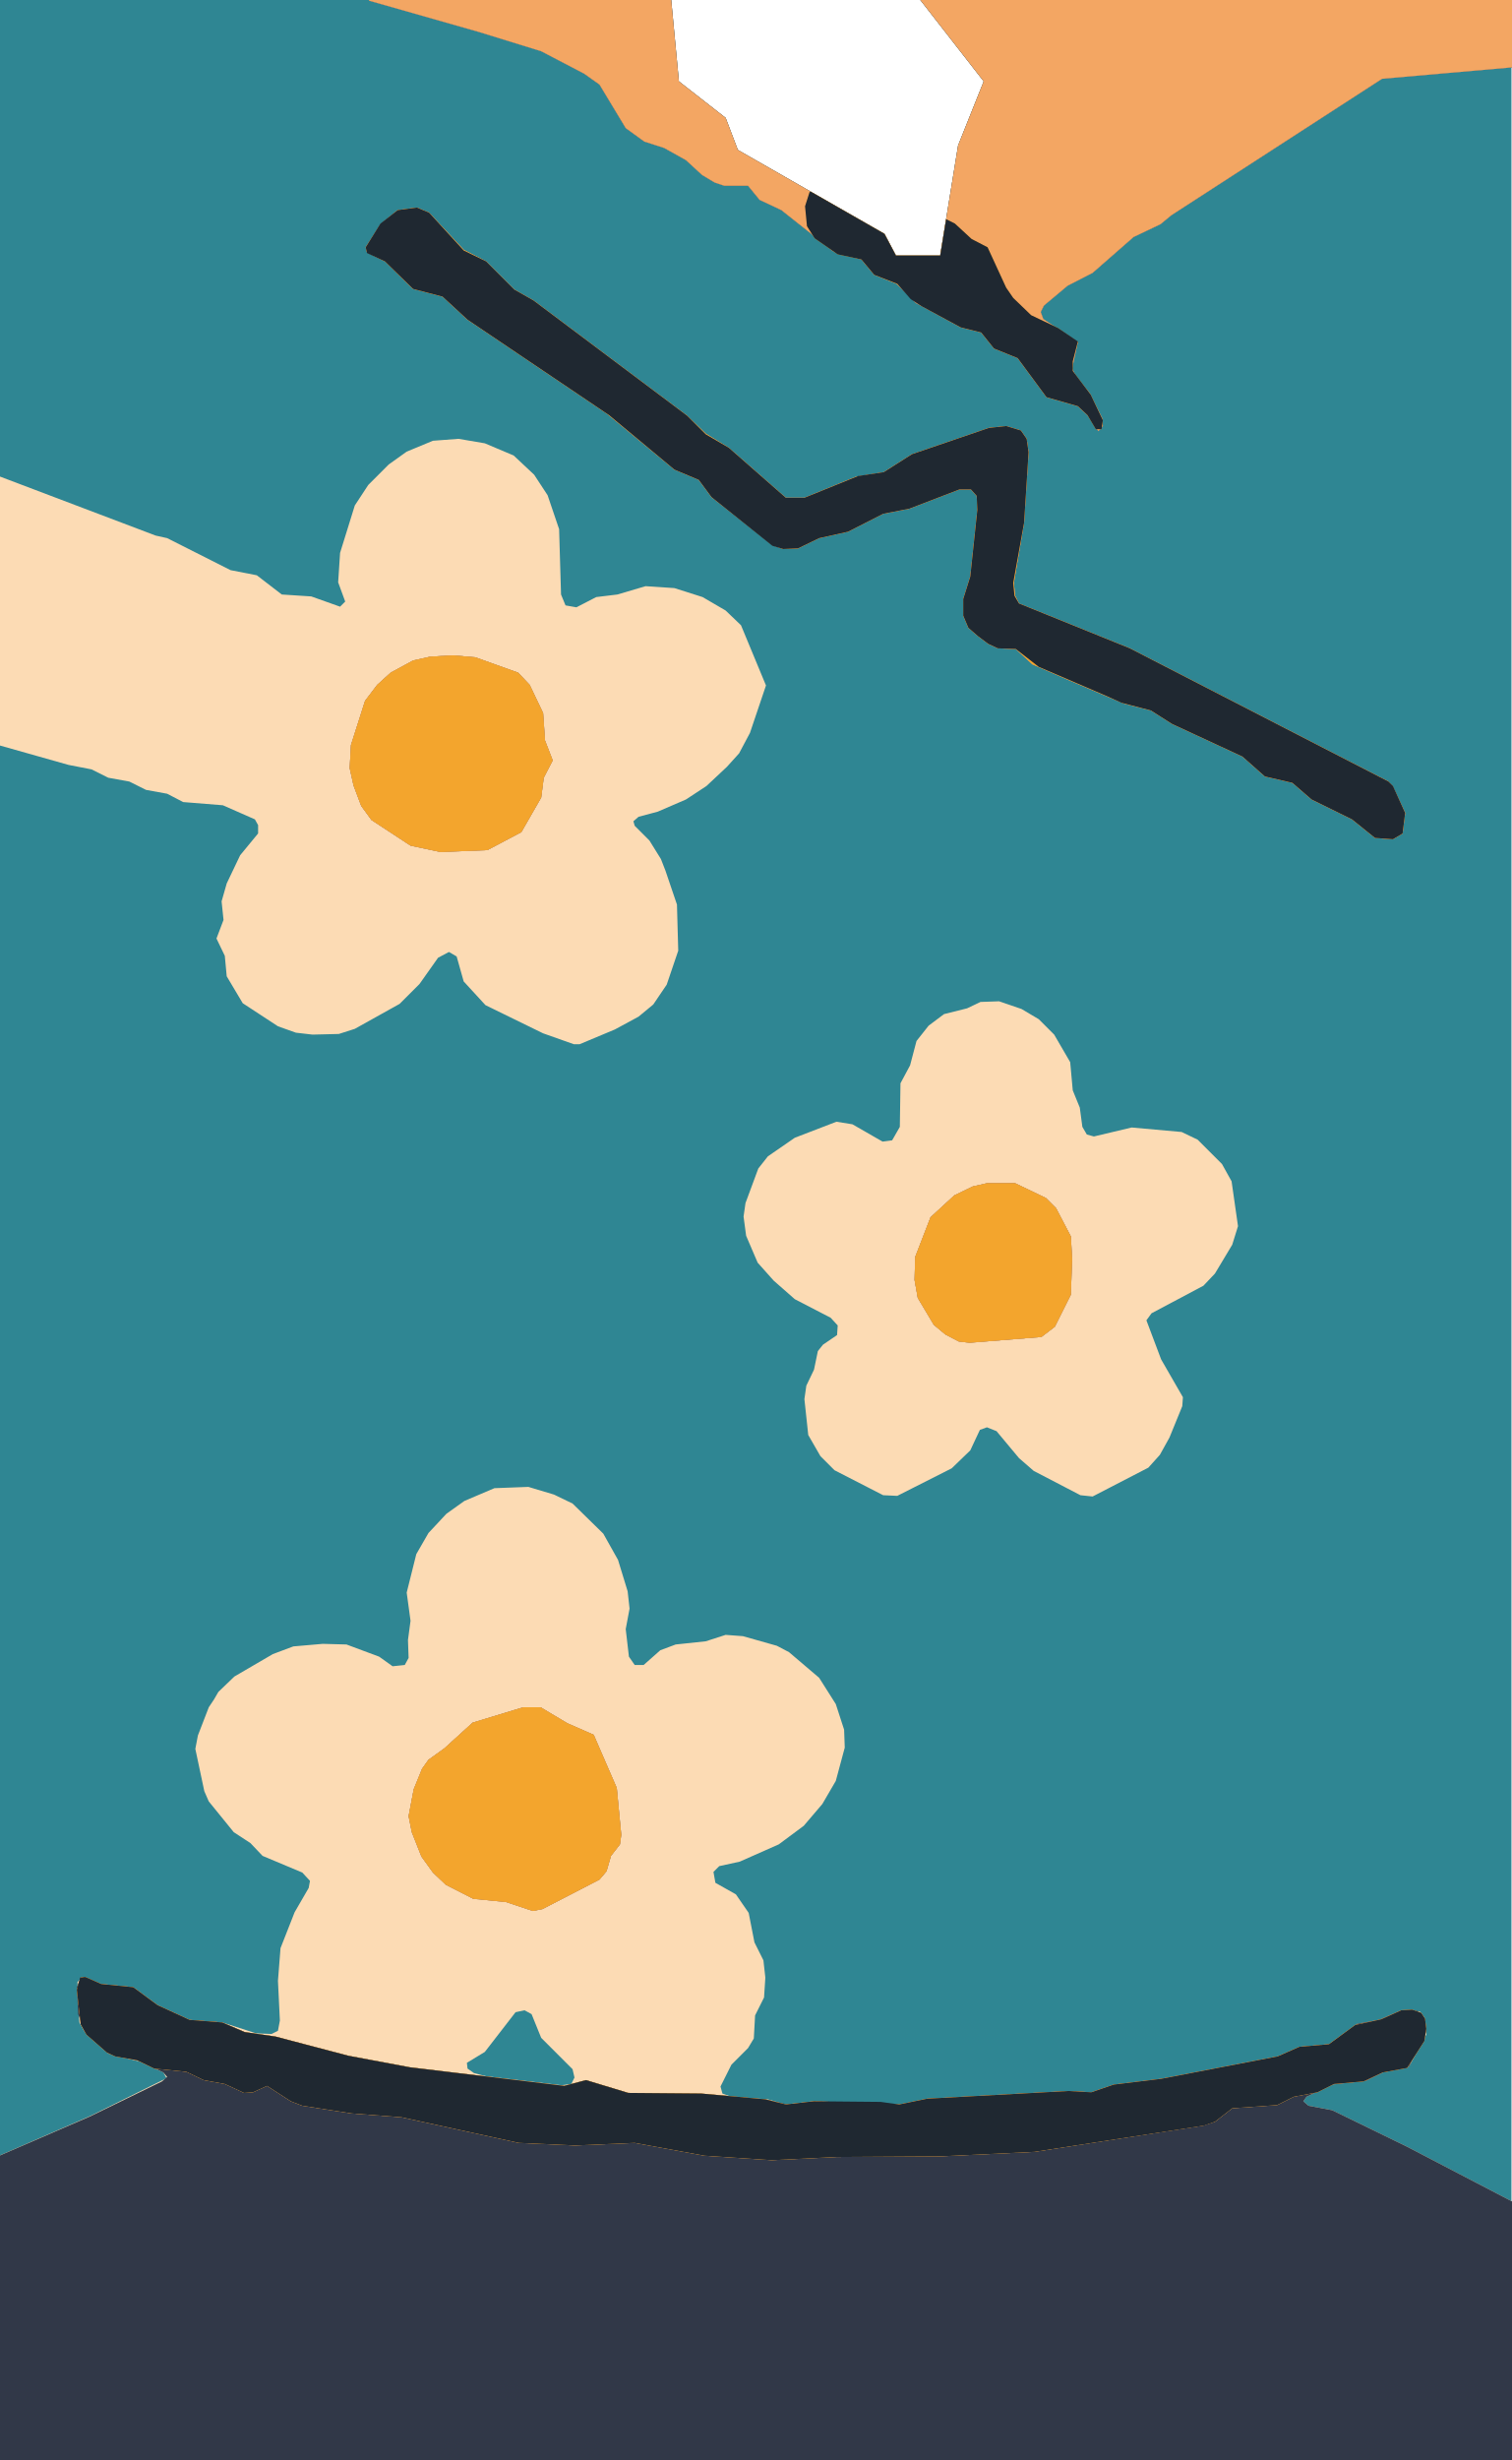
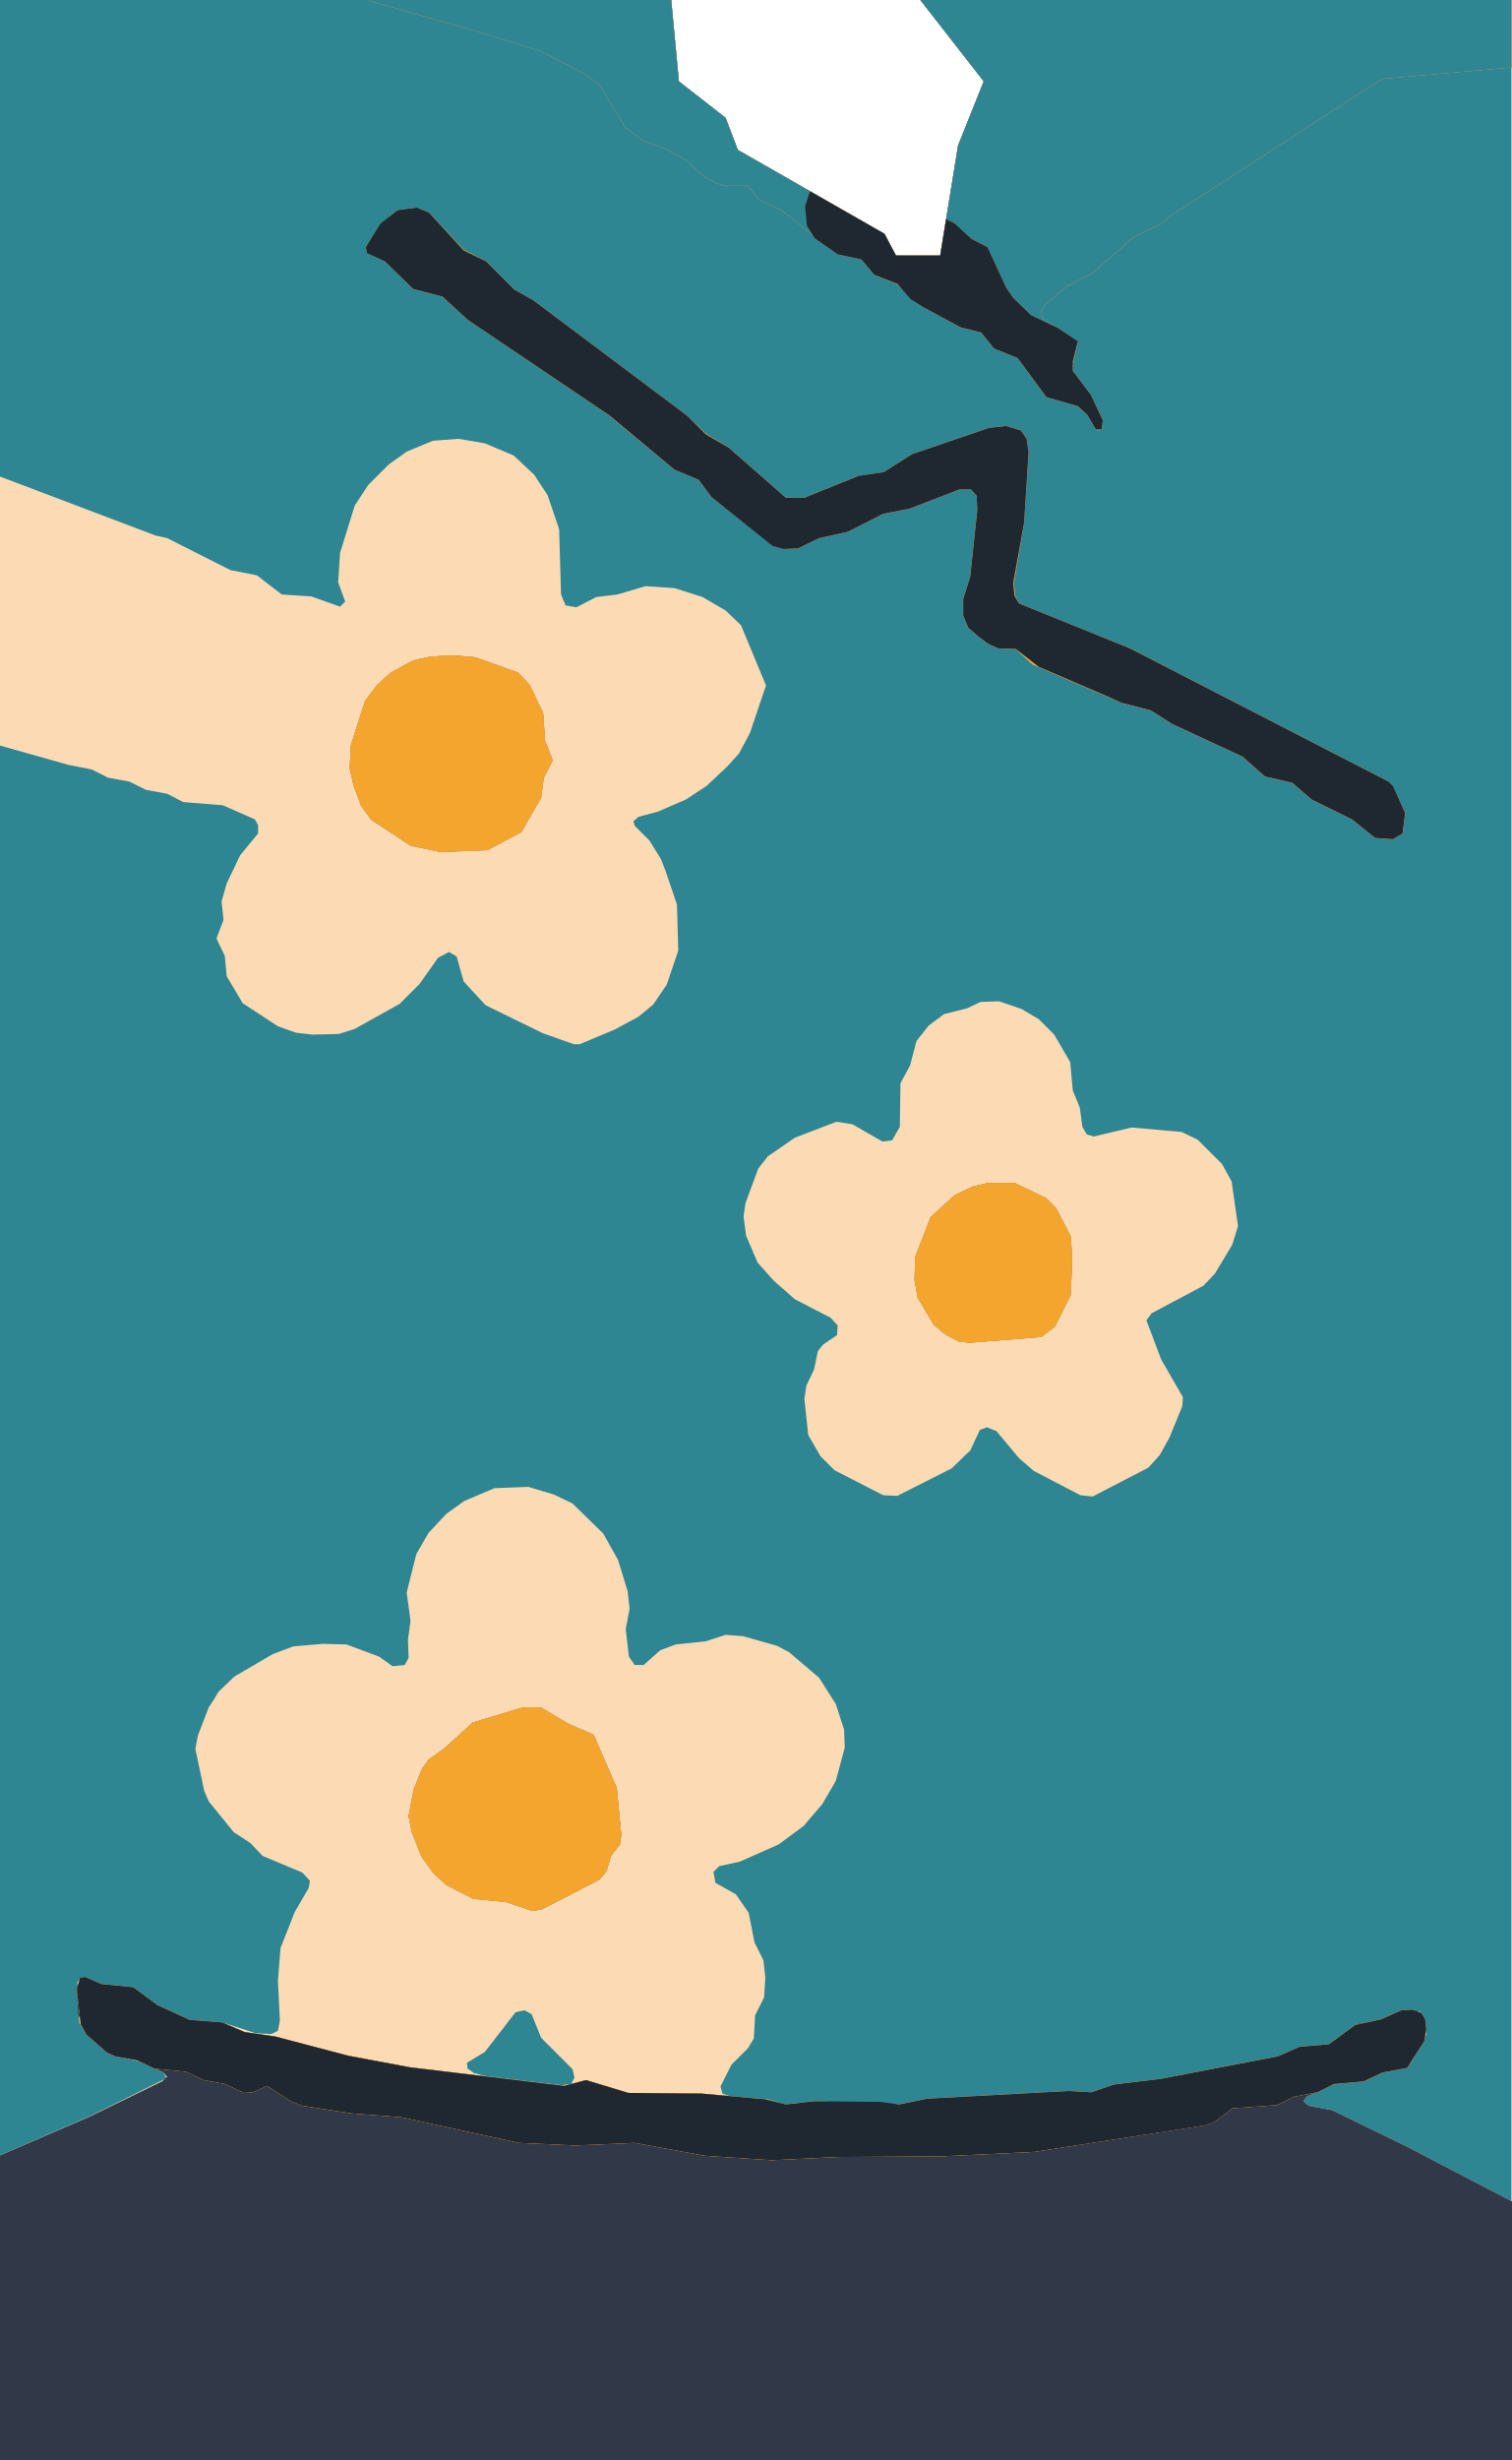
<svg xmlns="http://www.w3.org/2000/svg" viewBox="0 0 236 384" width="236" height="384" preserveAspectRatio="none">
  <defs>
+     <clipPath id="nk">
+       <rect width="236" height="100" />
+     </clipPath>
    <clipPath id="n">
      <path clip-rule="evenodd" d="M-5 -5H241V389H-5Z M104.8 -5L104.8 0L106 12.7L113.3 18.4L115.2 23.4L138.1 36.5L139.9 39.9L146.8 39.9L149.6 22.7L153.6 12.7L143.7 0L143.7 -5Z" />
    </clipPath>
  </defs>
  <g clip-path="url(#n)">
    <rect width="236" height="384" fill="#2f8693" />
    <path fill="#fcdbb4" fill-rule="evenodd" d="M58.4 -4.9l304.3-.8 6.8 4.5-153.7 13.5-32.9 21.3-1.7 1.4-4.2 2-6.4 5.6-3.9 2-3.7 3.1-.5 1 .4 1.1 5.4 3.6-.9 4.1 .6 1.3 2.1 2.5 2 4 .1 1.2-.7 .8-1.7-2.5-1.5-1.4-4.9-1.4-4.5-6.1-3.7-1.5-2-2.5-3.2-.8-7-3.8-3-3-3.5-1.4-2-2.4-4.3-1.2-8.2-6.5-3.4-1.6-1.8-2.2-3.7 0-1.5-.5-2-1.2-2.5-2.3-3.4-1.9-3.1-1-2.9-2.1-4.1-6.8-2.4-1.7-6.7-3.5-9.7-3-17.2-4.9zM62.1 32.8l3-.4 1.9 .8 5.4 5.8 3.5 1.8 4.4 4.4 3 1.7 24 18 2.9 2.8 3.6 2.2 8.9 7.8 2.9 0 8.1-3.3 4.3-.7 4.4-2.8 12-4.1 2.7-.3 2.3 .7 .9 1.3 .3 2.1-.7 11-1.6 9.4 .2 2 .6 1.2 17.3 7 40.4 20.8 .7 .8 1.9 4.1-.4 3.2-1.5 .9-2.8-.2-3.6-2.9-6.3-3.1-3-2.6-4.3-1-3.5-3.1-11-5.1-3.3-2.1-4.3-1.1-8.9-3.8-5.3-2.3-2.6-2.4-2.8-.1-1.5-.7-1.6-1.2-1.5-1.3-.8-1.9 0-2.6 1.1-3.5 1.1-10.4-.1-2.2-.9-1-1.8 0-7.8 3-4.1 .8-5.5 2.8-4.5 1-3.3 1.6-2.3 .1-1.7-.6-9.5-7.5-2-2.7-3.8-1.6-10.5-8.7-21.8-14.7-3.9-3.6-4.6-1.2-4.4-4.3-2.8-1.4-.2-.8 2.3-3.6zM67.6 68.8l4-.3 4.1 .7 4.5 1.9 3.2 3 2.1 3.2 1.8 5.3 .3 10.2 .7 1.7 1.7 .3 3.1-1.6 3.3-.4 4.4-1.3 4.5 .3 4.4 1.4 3.6 2.1 2.4 2.3 3.9 9.4-2.5 7.4-1.7 3.2-1.9 2.1-3.2 3-3.2 2.1-4.4 1.9-3 .8-.8 .7 .2 .7 2.3 2.3 1.8 2.9 .7 1.8 1.8 5.3 .2 7.2-1.8 5.3-2.1 3.1-2.3 1.9-3.7 2-5.5 2.3-.9 0-4.8-1.7-9-4.4-3.4-3.7-1.1-3.9-1.2-.7-1.7 .9-2.9 4.1-3.1 3.1-7 3.9-2.5 .8-4.1 .1-2.6-.3-2.8-1-5.5-3.6-2.5-4.2-.3-3.2-1.3-2.7 1.1-2.9-.3-2.9 .8-2.8 2.1-4.4 2.8-3.4 0-1.3-.5-.9-5-2.2-6.2-.5-2.5-1.3-3.3-.6-2.6-1.3-3.3-.6-2.6-1.3-3.6-.7-18.4-5.2-.1-38.7 7.3-1.3 24.8 9.4 1.8 .4 9.9 5 4.1 .8 3.9 3 4.6 .3 4.5 1.6 .8-.8-1.1-3 .3-4.6 2.3-7.4 2.1-3.2 3.2-3.2 2.8-2zM153.1 156.4l2.9-.1 3.5 1.2 2.7 1.6 2.4 2.4 2.5 4.3 .4 4.4 1.1 2.7 .4 3 .7 1.2 1.1 .3 5.9-1.4 7.8 .7 2.5 1.2 3.8 3.8 1.5 2.7 1 7-.9 2.9-2.7 4.5-1.8 1.9-8.1 4.3-.8 1.1 2.3 6.1 3.4 5.9-.1 1.4-2 4.9-1.5 2.7-1.8 2-8.7 4.5-1.9-.2-7.3-3.8-2.3-2-3.5-4.2-1.5-.6-1.1 .4-1.5 3.2-2.9 2.8-8.5 4.3-2.2-.1-7.6-3.9-2.2-2.2-1.9-3.3-.6-5.6 .3-2.1 1.2-2.5 .6-2.9 .8-1 2.2-1.5 .1-1.5-1.1-1.2-5.6-2.9-3.3-2.9-2.5-2.8-1.8-4.2-.4-3 .3-2.1 2-5.4 1.5-1.9 4.2-2.9 6.5-2.5 2.5 .4 4.7 2.7 1.5-.2 1.2-2.1 .1-6.8 1.5-2.8 1-3.8 1.9-2.4 2.4-1.8 3.6-.9zM77.2 232.3l5.3-.2 4 1.2 2.9 1.4 4.8 4.7 2.3 4.1 1.5 4.9 .3 2.7-.6 3.2 .5 4.3 .9 1.3 1.4 0 2.6-2.3 2.4-.9 4.7-.5 3.1-1 2.7 .2 5.3 1.5 1.9 1 4.7 4 2.6 4.1 1.3 4 .1 2.8-1.4 5.2-2.1 3.6-2.9 3.4-3.9 2.9-6.1 2.7-3.2 .7-.9 .9 .3 1.7 3.2 1.8 2 2.9 .9 4.6 1.4 2.8 .3 2.7-.2 3.1-1.4 2.8-.2 3.6-.9 1.5-2.6 2.6-1.7 3.4 .3 1.1 1.4 .5 5.7 .4 2.8 .8 4.4-.5 13.3 .5 4.4-.9 22-1.2 3.6 .2 3.5-1.2 7.4-.9 18.2-3.5 3.4-1.5 4.6-.4 4.4-3.2 3.4-.6 3.5-1.5 2.9 .2 .8 1.1 .2 2.5-2.7 5-4.1 .9-2.6 1.3-5.3 .6-4 1.9-.5 .7 .8 .7 3.7 .7 11.7 5.7 25.9 13.5 5.5 21.8 15.5 7 67.8 6.9-.9 4.6-420.5 .3-1.3-4.9 51.9-4.7 27.5-9.4 2.1-30.8 20.9-9.1 11.9-5.9-.5-.9-3.7-1.7-4.8-1.2-3.7-3.3-.9-1.6-.3-3.7 0-2.6 .7-.8 3 1.1 5 .5 3.8 2.8 5 2.3 5.1 .4 5.3 1.7 2.4 .1 1-.5 .3-1.6-.3-6.2 .4-5.1 2.2-5.6 2.2-3.8 .2-1.1-1.2-1.3-6.2-2.6-1.9-2-2.6-1.7-3.9-4.8-.7-1.6-1.4-6.6 .4-2.1 1.7-4.4 .8-1.2 .7-1.2 2.5-2.4 6-3.5 3.2-1.2 4.6-.4 3.7 .1 5.1 1.9 2.1 1.5 1.9-.2 .6-1.1-.1-2.8 .4-3-.6-4.4 1.5-6 1.9-3.3 2.8-3 2.8-2zM80.5 314.1l1.4-.3 1.1 .6 1.5 3.7 4.9 4.9 .3 1.3-.5 1-1.5 .2-11.8-1.4-1.9-.5-1-.7-.1-.9 2.8-1.7z" />
    <path fill="#313848" fill-rule="evenodd" d="M58.4 -4.9l304.3-.8 6.8 4.5-153.7 13.5-32.9 21.3-1.7 1.4-4.2 2-6.4 5.6-3.9 2-3.7 3.1-.5 1 .4 1.1 5.4 3.6-.9 4.1 .6 1.3 2.1 2.5 2 4 .1 1.2-.7 .8-1.7-2.5-1.5-1.4-4.9-1.4-4.5-6.1-3.7-1.5-2-2.5-3.2-.8-7-3.8-3-3-3.5-1.4-2-2.4-4.3-1.2-8.2-6.5-3.4-1.6-1.8-2.2-3.7 0-1.5-.5-2-1.2-2.5-2.3-3.4-1.9-3.1-1-2.9-2.1-4.1-6.8-2.4-1.7-6.7-3.5-9.7-3-17.2-4.9zM62.1 32.8l3-.4 1.9 .8 5.4 5.8 3.5 1.8 4.4 4.4 3 1.7 24 18 2.9 2.8 3.6 2.2 8.9 7.8 2.9 0 8.1-3.3 4.3-.7 4.4-2.8 12-4.1 2.7-.3 2.3 .7 .9 1.3 .3 2.1-.7 11-1.6 9.4 .2 2 .6 1.2 17.3 7 40.4 20.8 .7 .8 1.9 4.1-.4 3.2-1.5 .9-2.8-.2-3.6-2.9-6.3-3.1-3-2.6-4.3-1-3.5-3.1-11-5.1-3.3-2.1-4.3-1.1-8.9-3.8-5.3-2.3-2.6-2.4-2.8-.1-1.5-.7-1.6-1.2-1.5-1.3-.8-1.9 0-2.6 1.1-3.5 1.1-10.4-.1-2.2-.9-1-1.8 0-7.8 3-4.1 .8-5.5 2.8-4.5 1-3.3 1.6-2.3 .1-1.7-.6-9.5-7.5-2-2.7-3.8-1.6-10.5-8.7-21.8-14.7-3.9-3.6-4.6-1.2-4.4-4.3-2.8-1.4-.2-.8 2.3-3.6zM67.2 102.5l3.5-.2 3.5 .3 6.7 2.4 1.8 1.9 2.1 4.4 .3 4.3 1.2 3.1-1.4 2.7-.4 3.1-3.1 5.4-5.3 2.8-7.3 .3-4.7-1-6.1-4-1.6-2.2-1.2-3.2-.6-2.7 .2-3.6 2.2-6.9 1.9-2.5 2.1-1.9 3.5-1.9zM154.1 184.7l4.4 0 4.8 2.3 1.6 1.6 2.3 4.4 .2 3.5-.2 5.6-2.5 5-2.1 1.6-11.2 .9-1.7-.2-2.1-1.1-1.8-1.5-2.5-4.2-.5-2.8 .1-3.6 2.4-6.2 3.7-3.4 2.9-1.4zM81.7 266.5l2.7 0 4.2 2.5 4.1 1.8 3.6 8.3 .7 7.3-.2 1.5-1.4 1.8-.7 2.4-1.1 1.3-8.9 4.6-1.5 .3-4.2-1.4-5.1-.5-4.3-2.2-2-1.9-1.8-2.5-1.5-3.8-.5-2.5 .8-4.2 1.3-3.2 1-1.4 2.5-1.8 4.4-4zM12.6 308.7l.7-.1 2.5 1.1 5 .5 3.8 2.8 5 2.3 5.1 .4 3.5 1.5 4.8 .7 11.4 3 9.6 1.8 24.1 2.9 3.4-.9 6.6 2 11.4 .1 10 .9 3.5 .8 4.1-.5 13.3 .5 4.4-.9 22-1.2 3.6 .2 3.5-1.2 7.4-.9 18.2-3.5 3.4-1.5 4.6-.4 4.4-3.2 3.4-.6 3.5-1.5 2.5 .1 1.2 1.2 .2 2-2.7 5.5-4.1 .9-2.6 1.3-5.3 .6-4 1.9-.5 .7 .8 .7 3.7 .7 11.7 5.7 25.9 13.5 2.4 19 6.7 4.6 19.4 6.9 60 4.6-.1 4.6-419.9 1.2-2.4-5.2 51.9-4.7 27.5-9.4 2.1-30.8 20.8-9 11.3-5.5 .8-.7-.6-.7-4.1-1.9-4.4-1-3.7-3.3-1.1-2.9-.2-4.2z" />
    <path fill="#f3a663" fill-rule="evenodd" d="M58.4 -4.9l304.3-.8 6.8 4.5-153.7 13.5-32.9 21.3-1.7 1.4-4.2 2-6.4 5.6-3.9 2-3.7 3.1-.5 1 .4 1.1 5.4 3.6-.9 4.1 .6 1.3 2.1 2.5 2 4 .1 1.2-.7 .8-1.7-2.5-1.5-1.4-4.9-1.4-4.5-6.1-3.7-1.5-2-2.5-3.2-.8-7-3.8-3-3-3.5-1.4-2-2.4-4.3-1.2-8.2-6.5-3.4-1.6-1.8-2.2-3.7 0-1.5-.5-2-1.2-2.5-2.3-3.4-1.9-3.1-1-2.9-2.1-4.1-6.8-2.4-1.7-6.7-3.5-9.7-3-17.2-4.9zM62.1 32.8l3-.4 1.9 .8 5.4 5.8 3.5 1.8 4.4 4.4 3 1.7 24 18 2.9 2.8 3.6 2.2 8.9 7.8 2.9 0 8.1-3.3 4.3-.7 4.4-2.8 12-4.1 2.7-.3 2.3 .7 .9 1.3 .3 2.1-.7 11-1.6 9.4 .2 2 .6 1.2 17.3 7 40.4 20.8 .7 .8 1.9 4.1-.4 3.2-1.5 .9-2.8-.2-3.6-2.9-6.3-3.1-3-2.6-4.3-1-3.5-3.1-11-5.1-3.3-2.1-4.3-1.1-8.9-3.8-5.3-2.3-2.6-2.4-2.8-.1-1.5-.7-1.6-1.2-1.5-1.3-.8-1.9 0-2.6 1.1-3.5 1.1-10.4-.1-2.2-.9-1-1.8 0-7.8 3-4.1 .8-5.5 2.8-4.5 1-3.3 1.6-2.3 .1-1.7-.6-9.5-7.5-2-2.7-3.8-1.6-10.5-8.7-21.8-14.7-3.9-3.6-4.6-1.2-4.4-4.3-2.8-1.4-.2-.8 2.3-3.6zM67.2 102.5l3.5-.2 3.5 .3 6.7 2.4 1.8 1.9 2.1 4.4 .3 4.3 1.2 3.1-1.4 2.7-.4 3.1-3.1 5.4-5.3 2.8-7.3 .3-4.7-1-6.1-4-1.6-2.2-1.2-3.2-.6-2.7 .2-3.6 2.2-6.9 1.9-2.5 2.1-1.9 3.5-1.9zM154.1 184.7l4.4 0 4.8 2.3 1.6 1.6 2.3 4.4 .2 3.5-.2 5.6-2.5 5-2.1 1.6-11.2 .9-1.7-.2-2.1-1.1-1.8-1.5-2.5-4.2-.5-2.8 .1-3.6 2.4-6.2 3.7-3.4 2.9-1.4zM81.7 266.5l2.7 0 4.2 2.5 4.1 1.8 3.6 8.3 .7 7.3-.2 1.5-1.4 1.8-.7 2.4-1.1 1.3-8.9 4.6-1.5 .3-4.2-1.4-5.1-.5-4.3-2.2-2-1.9-1.8-2.5-1.5-3.8-.5-2.5 .8-4.2 1.3-3.2 1-1.4 2.5-1.8 4.4-4zM12.6 308.7l.7-.1 2.5 1.1 5 .5 3.8 2.8 5 2.3 5.1 .4 3.5 1.5 4.8 .7 11.4 3 9.6 1.8 24.1 2.9 3.4-.9 6.6 2 11.4 .1 10 .9 3.2 .8 4.4-.5 13.3 .5 4.4-.9 22-1.2 3.6 .2 3.5-1.2 7.4-.9 18.2-3.5 3.4-1.5 4.6-.4 4.1-3 4.1-.9 3.1-1.4 1.7-.1 1.4 .5 .6 .9 .2 1.6-.3 1.9-2.7 4.2-3.8 .7-3 1.4-4.6 .4-2.6 1.3-3.7 .7-2.6 1.3-7 .5-2.7 2.1-1.8 .6-26.4 4.1-14.6 .7-16.2 .1-10.2 .5-10.5-.7-10.9-2-9.3 .4-8.8-.4-18.3-4-7.8-.6-7.7-1.2-1.8-.7-3.7-2.4-2.2 1-1.4 .1-3-1.4-3.3-.6-2.7-1.3-5-.5-2.7-1.3-3.4-.6-1.3-.6-3.2-2.8-.9-1.6-.6-5.4z" />
+     <path fill="#2e8693" fill-rule="evenodd" d="M58.4 -4.9l304.3-.8 6.8 4.5-153.7 13.5-32.9 21.3-1.7 1.4-4.2 2-6.4 5.6-3.9 2-3.7 3.1-.5 1 .4 1.1 5.4 3.6-.9 4.1 .6 1.3 2.1 2.5 2 4 .1 1.2-.7 .8-1.7-2.5-1.5-1.4-4.9-1.4-4.5-6.1-3.7-1.5-2-2.5-3.2-.8-7-3.8-3-3-3.5-1.4-2-2.4-4.3-1.2-8.2-6.5-3.4-1.6-1.8-2.2-3.7 0-1.5-.5-2-1.2-2.5-2.3-3.4-1.9-3.1-1-2.9-2.1-4.1-6.8-2.4-1.7-6.7-3.5-9.7-3-17.2-4.9zM62.1 32.8l3-.4 1.9 .8 5.4 5.8 3.5 1.8 4.4 4.4 3 1.7 24 18 2.9 2.8 3.6 2.2 8.9 7.8 2.9 0 8.1-3.3 4.3-.7 4.4-2.8 12-4.1 2.7-.3 2.3 .7 .9 1.3 .3 2.1-.7 11-1.6 9.4 .2 2 .6 1.2 17.3 7 40.4 20.8 .7 .8 1.9 4.1-.4 3.2-1.5 .9-2.8-.2-3.6-2.9-6.3-3.1-3-2.6-4.3-1-3.5-3.1-11-5.1-3.3-2.1-4.3-1.1-8.9-3.8-5.3-2.3-2.6-2.4-2.8-.1-1.5-.7-1.6-1.2-1.5-1.3-.8-1.9 0-2.6 1.1-3.5 1.1-10.4-.1-2.2-.9-1-1.8 0-7.8 3-4.1 .8-5.5 2.8-4.5 1-3.3 1.6-2.3 .1-1.7-.6-9.5-7.5-2-2.7-3.8-1.6-10.5-8.7-21.8-14.7-3.9-3.6-4.6-1.2-4.4-4.3-2.8-1.4-.2-.8 2.3-3.6zM67.2 102.5l3.5-.2 3.5 .3 6.7 2.4 1.8 1.9 2.1 4.4 .3 4.3 1.2 3.1-1.4 2.7-.4 3.1-3.1 5.4-5.3 2.8-7.3 .3-4.7-1-6.1-4-1.6-2.2-1.2-3.2-.6-2.7 .2-3.6 2.2-6.9 1.9-2.5 2.1-1.9 3.5-1.9zM154.1 184.7l4.4 0 4.8 2.3 1.6 1.6 2.3 4.4 .2 3.5-.2 5.6-2.5 5-2.1 1.6-11.2 .9-1.7-.2-2.1-1.1-1.8-1.5-2.5-4.2-.5-2.8 .1-3.6 2.4-6.2 3.7-3.4 2.9-1.4zM81.7 266.5l2.7 0 4.2 2.5 4.1 1.8 3.6 8.3 .7 7.3-.2 1.5-1.4 1.8-.7 2.4-1.1 1.3-8.9 4.6-1.5 .3-4.2-1.4-5.1-.5-4.3-2.2-2-1.9-1.8-2.5-1.5-3.8-.5-2.5 .8-4.2 1.3-3.2 1-1.4 2.5-1.8 4.4-4zM12.6 308.7l.7-.1 2.5 1.1 5 .5 3.8 2.8 5 2.3 5.1 .4 3.5 1.5 4.8 .7 11.4 3 9.6 1.8 24.1 2.9 3.4-.9 6.6 2 11.4 .1 10 .9 3.2 .8 4.4-.5 13.3 .5 4.4-.9 22-1.2 3.6 .2 3.5-1.2 7.4-.9 18.2-3.5 3.4-1.5 4.6-.4 4.1-3 4.1-.9 3.1-1.4 1.7-.1 1.4 .5 .6 .9 .2 1.6-.3 1.9-2.7 4.2-3.8 .7-3 1.4-4.6 .4-2.6 1.3-3.7 .7-2.6 1.3-7 .5-2.7 2.1-1.8 .6-26.4 4.1-14.6 .7-16.2 .1-10.2 .5-10.5-.7-10.9-2-9.3 .4-8.8-.4-18.3-4-7.8-.6-7.7-1.2-1.8-.7-3.7-2.4-2.2 1-1.4 .1-3-1.4-3.3-.6-2.7-1.3-5-.5-2.7-1.3-3.4-.6-1.3-.6-3.2-2.8-.9-1.6-.6-5.4z" clip-path="url(#nk)" />
    <path fill="#f3a52d" fill-rule="evenodd" d="M127.8 29l2.1 .1 3.5 1.6 10.2 6.8 1.2 .1 .7-.8-.2-1.2-1-1.9 .2-.6 .5-.2 4.1 2 2.6 2.4 2.5 1.3 2.9 6.3 1.1 1.6 2.8 2.7 4.2 2 3.1 2.2-.8 3 0 1.5 2.8 3.7 1.9 4-.2 1.4-.9 0-1.3-2.2-1.5-1.4-4.9-1.4-4.5-6.1-3.7-1.5-2-2.5-3.2-.8-6.4-3.5-3.6-3.3-3.5-1.4-2-2.4-3.7-.8-3.6-2.5-1.2-1.9-.2-3.3 .6-2zM62.1 32.8l3-.4 1.9 .8 5.4 5.8 3.5 1.8 4.4 4.4 3 1.7 24 18 2.9 2.8 3.6 2.2 8.9 7.8 2.9 0 8.1-3.3 4.3-.7 4.4-2.8 12-4.1 2.7-.3 2.3 .7 .9 1.3 .3 2.1-.7 11-1.6 9.4 .2 2 .6 1.2 17.3 7 40.4 20.8 .7 .8 1.9 4.1-.4 3.2-1.5 .9-2.8-.2-3.6-2.9-6.3-3.1-3-2.6-4.3-1-3.5-3.1-11-5.1-3.3-2.1-4.3-1.1-8.9-3.8-5.3-2.3-2.6-2.4-2.8-.1-1.5-.7-1.6-1.2-1.5-1.3-.8-1.9 0-2.6 1.1-3.5 1.1-10.4-.1-2.2-.9-1-1.8 0-7.8 3-4.1 .8-5.5 2.8-4.5 1-3.3 1.6-2.3 .1-1.7-.6-9.5-7.5-2-2.7-3.8-1.6-10.5-8.7-21.8-14.7-3.9-3.6-4.6-1.2-4.4-4.3-2.8-1.4-.2-.8 2.3-3.6zM67.2 102.5l3.5-.2 3.5 .3 6.7 2.4 1.8 1.9 2.1 4.4 .3 4.3 1.2 3.1-1.4 2.7-.4 3.1-3.1 5.4-5.3 2.8-7.3 .3-4.7-1-6.1-4-1.6-2.2-1.2-3.2-.6-2.7 .2-3.6 2.2-6.9 1.9-2.5 2.1-1.9 3.5-1.9zM154.1 184.7l4.4 0 4.8 2.3 1.6 1.6 2.3 4.4 .2 3.5-.2 5.6-2.5 5-2.1 1.6-11.2 .9-1.7-.2-2.1-1.1-1.8-1.5-2.5-4.2-.5-2.8 .1-3.6 2.4-6.2 3.7-3.4 2.9-1.4zM81.7 266.5l2.7 0 4.2 2.5 4.1 1.8 3.6 8.3 .7 7.3-.2 1.5-1.4 1.8-.7 2.4-1.1 1.3-8.9 4.6-1.5 .3-4.2-1.4-5.1-.5-4.3-2.2-2-1.9-1.8-2.5-1.5-3.8-.5-2.5 .8-4.2 1.3-3.2 1-1.4 2.5-1.8 4.4-4zM12.6 308.7l.7-.1 2.5 1.1 5 .5 3.8 2.8 5 2.3 5.1 .4 3.5 1.5 4.8 .7 11.4 3 9.6 1.8 24.1 2.9 3.4-.9 6.6 2 11.4 .1 10 .9 3.2 .8 4.4-.5 13.3 .5 4.4-.9 22-1.2 3.6 .2 3.5-1.2 7.4-.9 18.2-3.5 3.4-1.5 4.6-.4 4.1-3 4.1-.9 3.1-1.4 1.7-.1 1.4 .5 .6 .9 .2 1.6-.3 1.9-2.7 4.2-3.8 .7-3 1.4-4.6 .4-2.6 1.3-3.7 .7-2.6 1.3-7 .5-2.7 2.1-1.8 .6-26.4 4.1-14.6 .7-16.2 .1-10.2 .5-10.5-.7-10.9-2-9.3 .4-8.8-.4-18.3-4-7.8-.6-7.7-1.2-1.8-.7-3.7-2.4-2.2 1-1.4 .1-3-1.4-3.3-.6-2.7-1.3-5-.5-2.7-1.3-3.4-.6-1.3-.6-3.2-2.8-.9-1.6-.6-5.4z" />
    <path fill="#1f2831" fill-rule="evenodd" d="M127.8 29l2.1 .1 3.5 1.6 10.2 6.8 1.2 .1 .7-.8-.2-1.2-1-1.9 .2-.6 .6-.2 4 2 2.6 2.4 2.5 1.3 2.9 6.3 1.1 1.6 2.8 2.7 4.2 2 3.1 2.1-.8 3.1 0 1.5 2.8 3.7 1.9 4-.2 1.4-.9 0-1.3-2.2-1.5-1.4-4.9-1.4-4.5-6.1-3.7-1.5-2-2.5-3.2-.8-6.1-3.3-1.7-1.1-2.1-2.4-3.6-1.4-2-2.4-3.7-.8-3.6-2.5-1.2-1.9-.3-3.1 .7-2.2zM62.1 32.8l3-.4 1.9 .8 5.4 5.9 3.5 1.7 4.4 4.4 3 1.7 24 18 2.9 2.9 3.6 2.1 8.9 7.8 2.9 0 8.4-3.4 4-.6 4.4-2.8 12-4.1 2.7-.3 2.3 .7 .9 1.3 .3 2.1-.7 11-1.7 9.4 .2 2 .7 1.2 17.3 7 40.4 20.8 .7 .7 1.9 4.2-.4 3.2-1.5 .9-2.8-.2-3.6-2.9-6.3-3.1-3-2.6-4.3-1-3.5-3.1-11-5.1-3.3-2.1-4.6-1.2-2.2-1-10.7-4.6-3.6-2.8-2.8-.1-1.5-.7-1.6-1.2-1.5-1.3-.8-1.9 0-2.6 1.1-3.5 1.1-10.4-.1-2.2-.9-1-1.8 0-7.8 3-4.1 .8-5.5 2.8-4.5 1-3.3 1.6-2.3 .1-1.7-.5-9.5-7.6-2-2.7-3.8-1.6-10.2-8.5-22.1-14.9-3.9-3.6-4.6-1.2-4.4-4.3-2.8-1.3-.2-.9 2.3-3.7zM12.5 308.7l.8-.1 2.5 1.1 5 .5 3.8 2.8 5 2.3 5.1 .4 3.5 1.5 4.8 .7 11.4 3 9.6 1.8 24.1 2.9 3.4-.9 6.6 2 11.4 .1 10 .9 3.2 .8 4.4-.5 10.4 .1 2.9 .4 4.4-.9 22-1.2 3.6 .2 3.5-1.2 7.4-.9 18.2-3.5 3.4-1.5 4.6-.4 4.1-3 4.1-.9 3.1-1.4 1.7-.1 1.4 .5 .6 .9 .2 1.6-.3 1.9-2.7 4.2-3.8 .7-3 1.4-4.6 .4-2.6 1.3-3.7 .7-2.6 1.3-7 .5-2.7 2.1-1.7 .6-26.5 4.1-14.6 .7-16.2 .1-10.2 .5-10.5-.7-10.9-2-9.3 .4-8.8-.4-18.3-4-7.8-.6-7.7-1.2-1.8-.7-3.7-2.4-2.2 1-1.4 .1-3-1.4-3.3-.6-2.7-1.3-5-.5-2.7-1.3-3.4-.6-1.3-.6-3.2-2.8-.9-1.6-.6-5.4z" />
  </g>
</svg>
